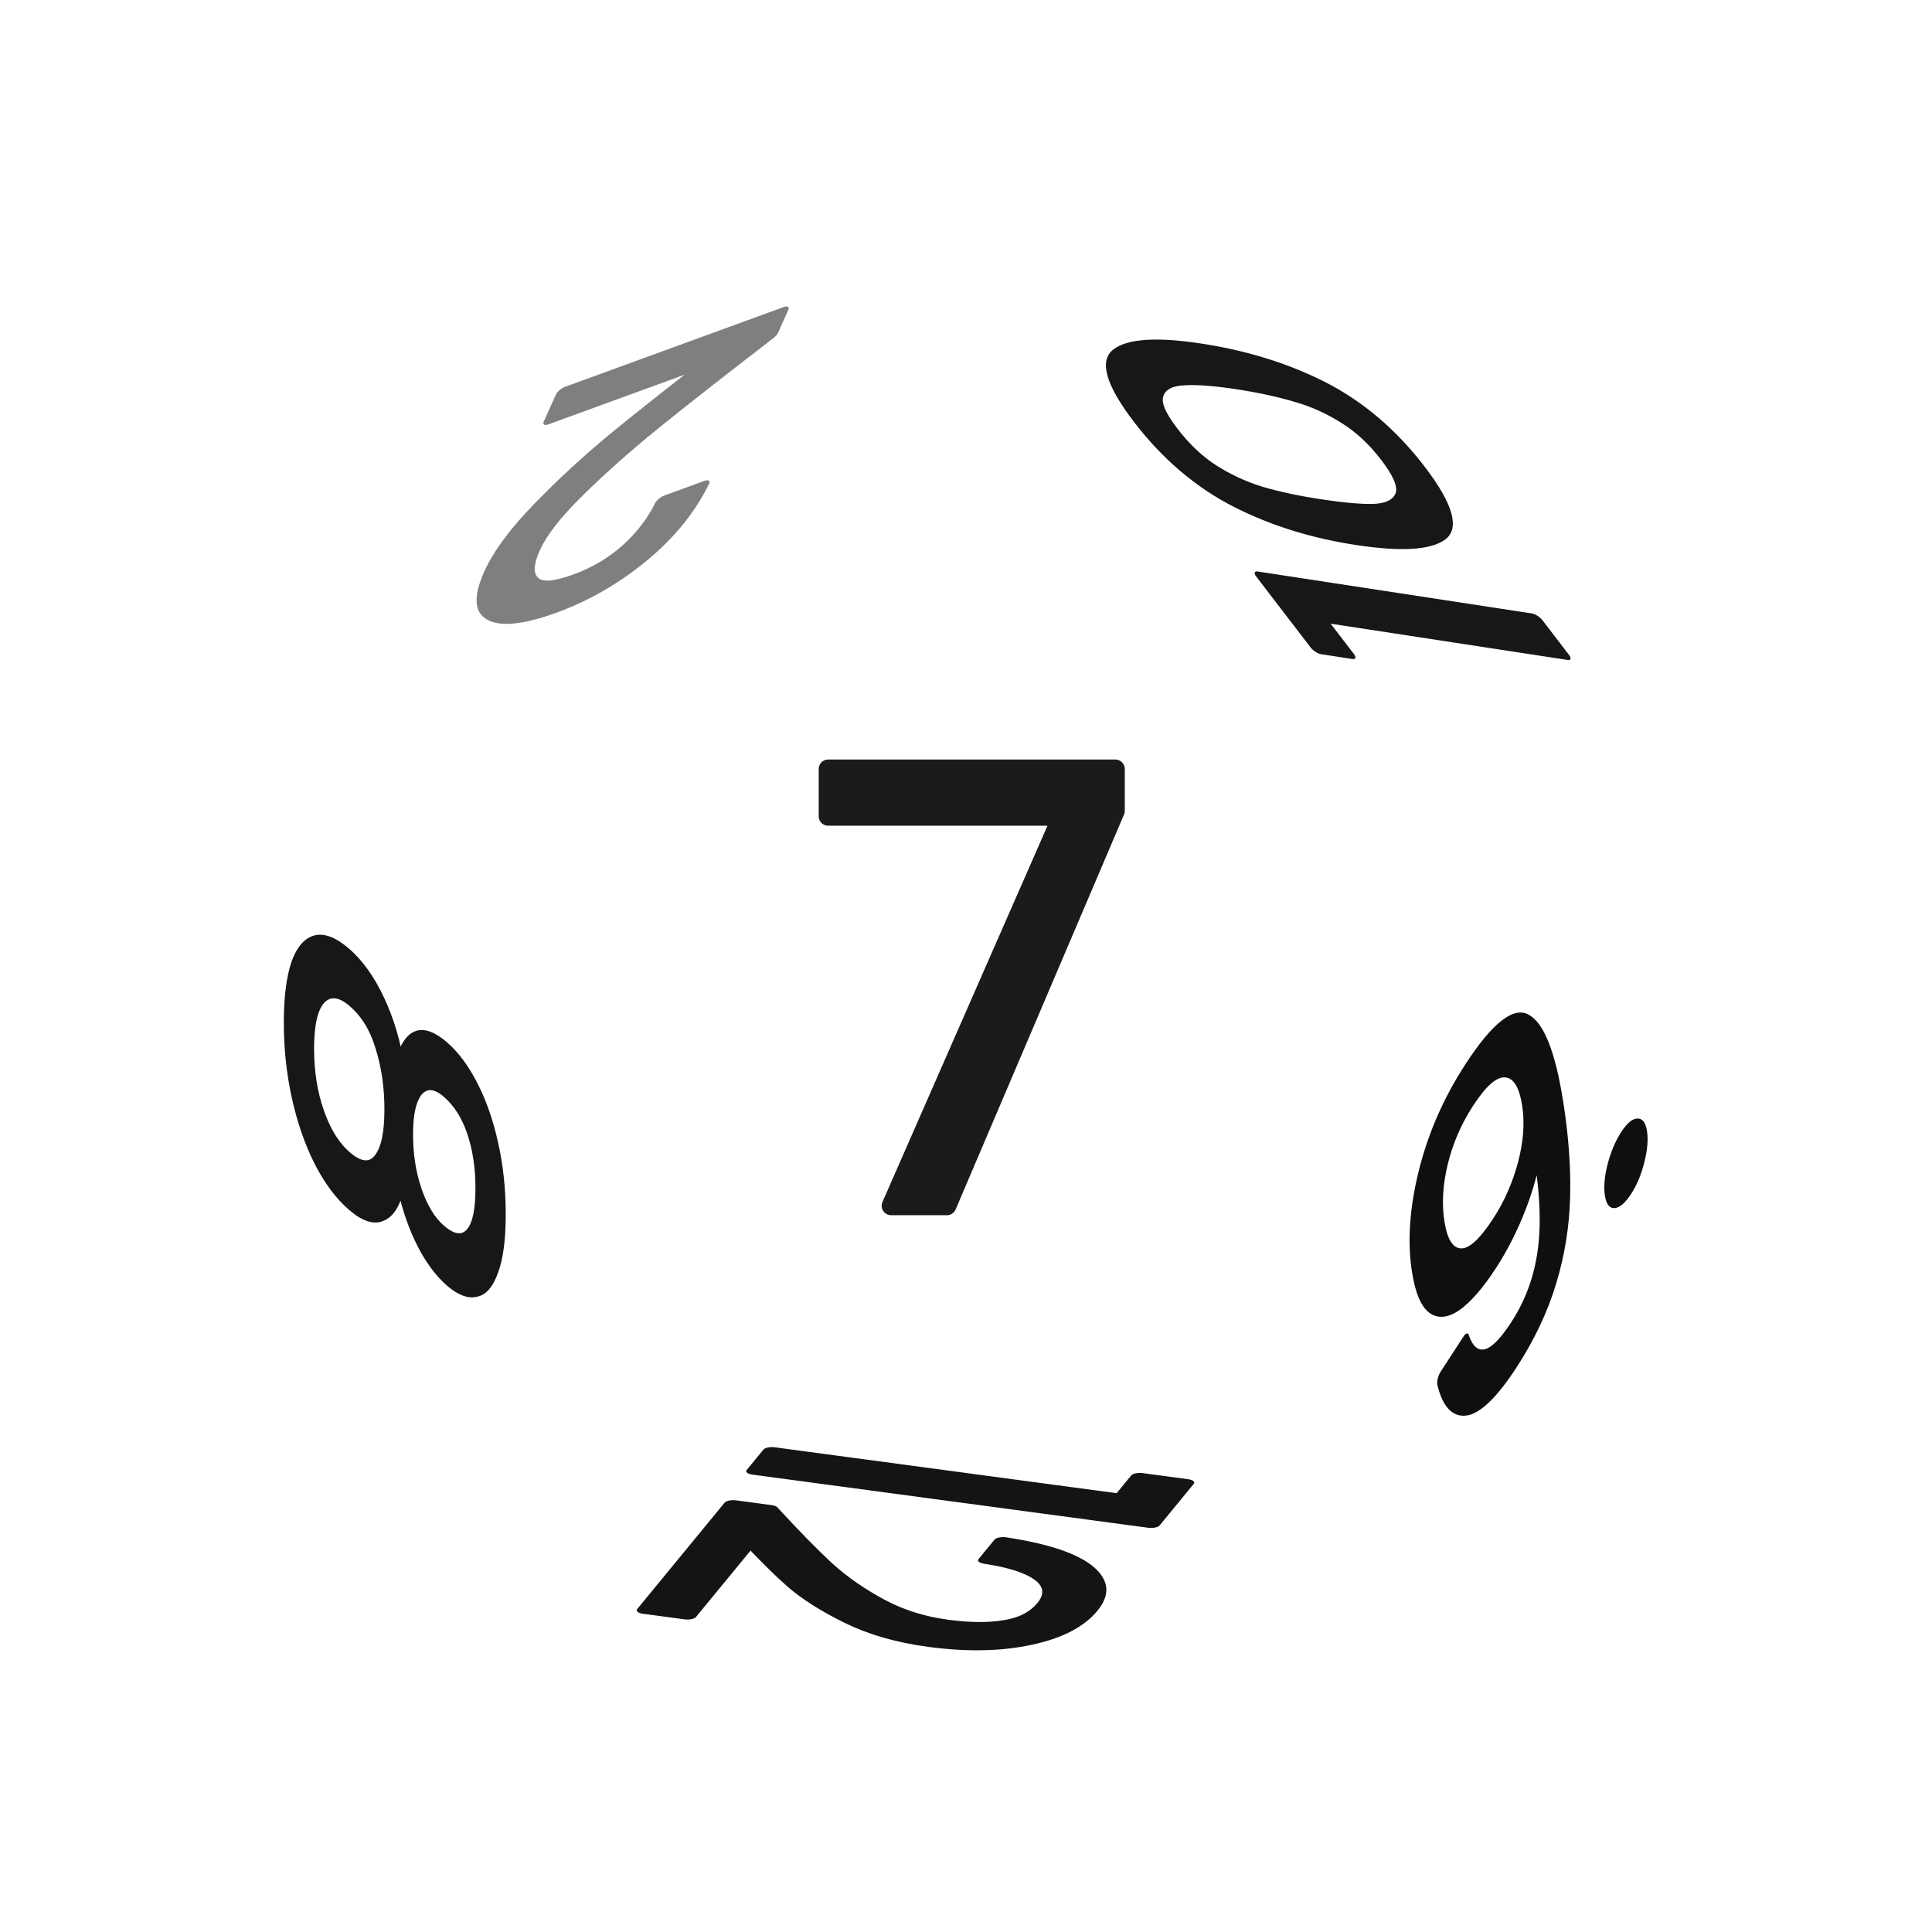
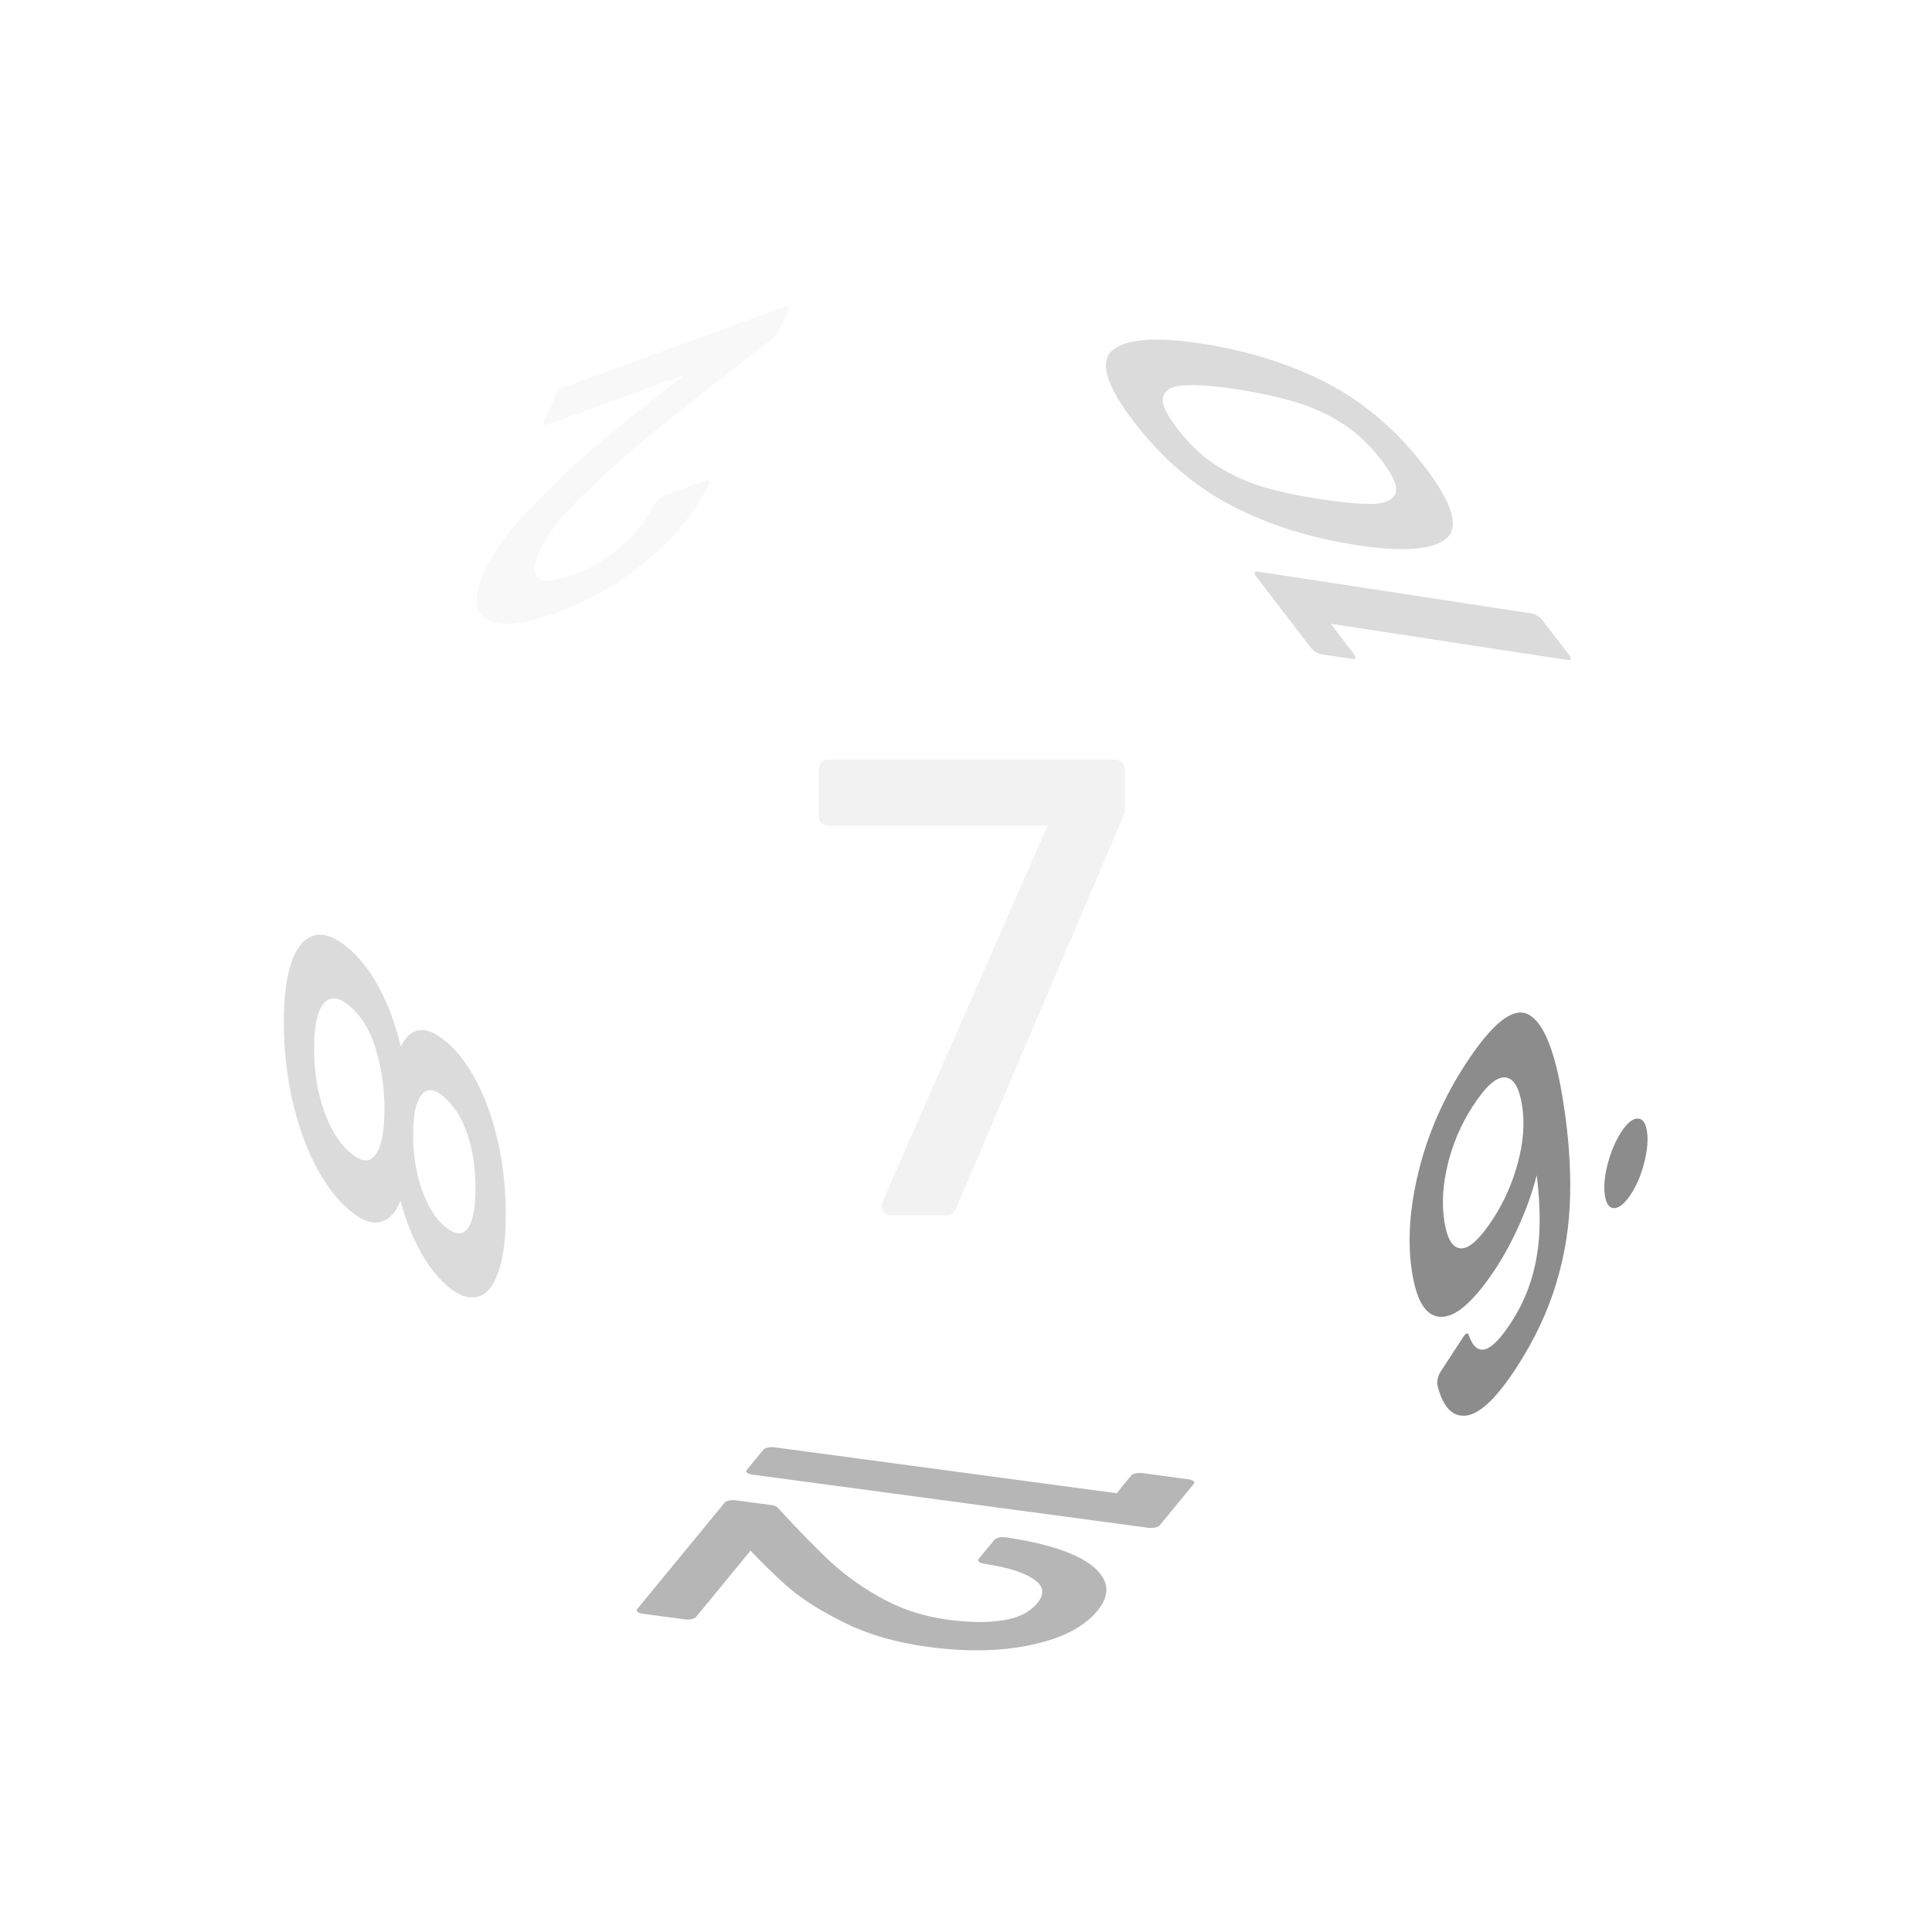
<svg xmlns="http://www.w3.org/2000/svg" viewBox="0 0 25.4 25.4" height="96" width="96">
  <g font-weight="400" font-family="Poppins" letter-spacing="0" word-spacing="0" text-anchor="middle" stroke-linecap="round" stroke-linejoin="round">
    <g style="line-height:1.5;-inkscape-font-specification:Poppins;text-align:center">
-       <path style="-inkscape-font-specification:Poppins;text-align:center" d="M14.663 10.66l-2.214 5.192h-.733l2.246-5.121h-3.074v-.621h3.775z" aria-label="7" font-size="7.964" fill="#1b1b1b" stroke="#1b1b1b" stroke-width=".249" />
+       <path style="-inkscape-font-specification:Poppins;text-align:center" d="M14.663 10.66l-2.214 5.192h-.733l2.246-5.121h-3.074v-.621h3.775z" aria-label="7" font-size="7.964" fill="#f2f2f2" stroke="#f2f2f2" stroke-width=".249" />
    </g>
-     <g style="line-height:1.5;-inkscape-font-specification:Poppins;text-align:center" aria-label="9." font-size="4.851" fill="#101010" stroke="#0f0f0f" stroke-width=".152">
-       <path style="-inkscape-font-specification:Poppins;text-align:center" d="M353.449 506.792q.048.277.223.427.18.15.48.15.403 0 .592-.315.194-.315.184-1.062-.102.218-.34.344-.237.122-.528.122-.325 0-.582-.131-.252-.136-.398-.393-.146-.257-.146-.621 0-.52.301-.835.301-.32.854-.32.68 0 .95.442.277.441.277 1.314 0 .612-.111 1.01-.107.397-.369.606-.257.208-.708.208-.495 0-.771-.266-.277-.267-.316-.68zm.684-.708q.325 0 .533-.199.209-.203.209-.548 0-.364-.204-.587-.204-.223-.572-.223-.34 0-.544.213-.198.214-.198.563 0 .354.198.568.2.213.578.213zM356.15 507.763q-.125 0-.213-.088-.087-.087-.087-.213t.087-.213q.088-.088.214-.088.121 0 .204.088.087.087.087.213t-.087.213q-.083.088-.204.088z" transform="matrix(.74373 -1.14237 .17085 1.08214 -330.2 -127)" />
+     <g style="line-height:1.5;-inkscape-font-specification:Poppins;text-align:center" aria-label="9." font-size="4.851" fill="#8c8c8c" stroke="#8c8c8c" stroke-width=".152">
+       <path style="-inkscape-font-specification:Poppins;text-align:center" d="M347.843 531.193q.049.276.223.427.18.15.48.15.403 0 .592-.315.194-.315.185-1.063-.102.219-.34.345-.238.121-.529.121-.325 0-.582-.13-.252-.137-.398-.394-.145-.257-.145-.62 0-.52.3-.835.301-.32.854-.32.68 0 .951.441.277.442.277 1.315 0 .611-.112 1.009-.106.398-.368.606-.258.209-.709.209-.495 0-.771-.267-.277-.267-.315-.68zm.684-.708q.325 0 .534-.2.208-.203.208-.547 0-.364-.203-.587-.204-.224-.573-.224-.34 0-.543.214-.199.213-.199.563 0 .354.199.567.199.214.577.214zM350.545 532.163q-.126 0-.213-.087t-.087-.214q0-.126.087-.213t.213-.087q.122 0 .204.087.087.087.087.213 0 .127-.087.214-.082.087-.204.087z" transform="matrix(.74373 -1.14237 .17085 1.08214 -330.2 -159.808)" />
    </g>
-     <g style="line-height:1.5;-inkscape-font-specification:Poppins;text-align:center" aria-label="12" font-size="4.822" fill="#141414" stroke="#141414" stroke-width=".151">
-       <path style="-inkscape-font-specification:Poppins;text-align:center" d="M149.354-280.872v-.4h.907v3.486h-.444v-3.086zM150.96-278.138q.612-.492.96-.805.347-.318.583-.66.241-.348.241-.68 0-.314-.154-.492-.15-.184-.487-.184-.328 0-.511.208-.179.202-.193.545h-.425q.02-.54.328-.835.309-.294.796-.294.497 0 .786.275.294.275.294.757 0 .4-.241.781-.236.376-.54.666-.304.284-.777.665h1.66v.367h-2.32z" transform="matrix(-.49582 .60338 -1.49263 -.20043 -330.2 -127)" />
+     <g style="line-height:1.5;-inkscape-font-specification:Poppins;text-align:center" aria-label="12" font-size="4.822" fill="#b6b6b6" stroke="#b6b6b6" stroke-width=".151">
+       <path style="-inkscape-font-specification:Poppins;text-align:center" d="M198.325-297.139v-.4h.906v3.486h-.443v-3.086zM199.93-294.405q.613-.492.96-.805.347-.318.584-.66.24-.348.24-.68 0-.314-.154-.492-.15-.184-.487-.184-.328 0-.51.208-.18.202-.194.545h-.424q.02-.54.328-.835.308-.294.795-.294.497 0 .786.275.295.275.295.757 0 .4-.242.781-.236.376-.54.666-.303.284-.776.665h1.659v.367h-2.32z" transform="matrix(-.49582 .60338 -1.49263 -.20043 -330.2 -159.808)" />
    </g>
    <g style="line-height:1.5;-inkscape-font-specification:Poppins;text-align:center">
-       <path style="-inkscape-font-specification:Poppins;text-align:center" d="M-114.866-437.316q-.272-.107-.417-.31-.145-.204-.145-.495 0-.262.13-.47.131-.213.388-.334.262-.126.63-.126.369 0 .626.126.261.12.392.334.136.208.136.47 0 .281-.15.495-.15.208-.412.31.3.092.475.324.179.228.179.553 0 .315-.155.552-.155.233-.441.364-.281.126-.65.126-.368 0-.65-.126-.275-.13-.43-.364-.156-.237-.156-.552 0-.325.175-.557.174-.233.475-.32zm1.313-.752q0-.295-.194-.455-.193-.16-.533-.16-.334 0-.528.16t-.194.46q0 .272.199.437.203.164.523.164.325 0 .524-.164.203-.17.203-.442zm-.727.946q-.358 0-.586.17-.228.164-.228.498 0 .31.218.5.223.189.596.189.374 0 .592-.19.218-.188.218-.499 0-.324-.223-.494-.223-.174-.587-.174z" transform="matrix(-.0013 1.30307 -.76675 -.66469 -330.2 -127)" aria-label="8" font-size="4.847" fill="#171717" stroke="#171717" stroke-width=".151" />
+       <path style="-inkscape-font-specification:Poppins;text-align:center" d="M-89.71-437.36q-.272-.106-.417-.31-.145-.203-.145-.494 0-.262.13-.47.131-.213.388-.334.262-.126.63-.126.369 0 .625.126.262.12.393.334.136.208.136.47 0 .281-.15.495-.15.208-.412.31.3.092.475.324.179.228.179.553 0 .315-.155.552-.155.233-.441.364-.281.126-.65.126-.368 0-.65-.126-.275-.13-.43-.364-.156-.237-.156-.552 0-.325.175-.557.174-.233.475-.32zm1.313-.75q0-.296-.194-.456-.193-.16-.533-.16-.334 0-.528.16t-.194.46q0 .272.199.437.203.164.523.164.325 0 .524-.164.203-.17.203-.442zm-.727.945q-.358 0-.586.17-.228.164-.228.498 0 .31.218.5.223.189.596.189t.592-.19q.218-.188.218-.499 0-.324-.223-.494-.223-.174-.587-.174z" transform="matrix(-.0013 1.30307 -.76675 -.66469 -330.2 -159.808)" aria-label="8" font-size="4.847" fill="#dbdbdb" stroke="#dbdbdb" stroke-width=".151" />
    </g>
-     <g style="line-height:1.5;-inkscape-font-specification:Poppins;text-align:center" aria-label="10" font-size="4.673" fill="#171717" stroke="#171717" stroke-width=".146">
-       <path style="-inkscape-font-specification:Poppins;text-align:center" d="M-87.933 258.806v-.388h.879v3.379h-.43v-2.991zM-86.325 260.072q0-.803.261-1.252.262-.453.916-.453.65 0 .912.453.261.449.261 1.252 0 .818-.261 1.272-.262.453-.912.453-.654 0-.916-.453-.261-.454-.261-1.272zm1.93 0q0-.406-.056-.687-.052-.285-.22-.458-.163-.172-.477-.172-.317 0-.486.172-.163.173-.22.458-.05.28-.05.687 0 .421.05.706.057.285.22.458.169.173.486.173.314 0 .477-.173.168-.173.22-.458.056-.285.056-.706z" transform="matrix(-.81367 -1.06095 1.06788 .16342 -330.2 -127)" />
+     <g style="line-height:1.5;-inkscape-font-specification:Poppins;text-align:center" aria-label="10" font-size="4.673" fill="#dbdbdb" stroke="#dbdbdb" stroke-width=".146">
+       <path style="-inkscape-font-specification:Poppins;text-align:center" d="M-122.968 232.11v-.387h.878v3.379h-.43v-2.991zM-121.36 233.377q0-.804.261-1.252.262-.453.916-.453.65 0 .911.453.262.448.262 1.252 0 .818-.262 1.271-.261.454-.91.454-.655 0-.917-.454-.262-.453-.262-1.27zm1.93 0q0-.406-.057-.687-.05-.285-.22-.458-.163-.173-.476-.173-.318 0-.486.173-.163.173-.22.458-.05.28-.05.687 0 .42.05.706.057.285.22.458.168.173.486.173.313 0 .477-.173.168-.173.22-.458.056-.285.056-.706z" transform="matrix(-.81367 -1.06095 1.06788 .16342 -330.2 -159.808)" />
    </g>
    <g style="line-height:1.5;-inkscape-font-specification:Poppins;text-align:center">
-       <path style="-inkscape-font-specification:Poppins;text-align:center" d="M-384.01-317.92q.61-.488.955-.8.345-.317.58-.658.24-.345.24-.676 0-.312-.153-.49-.15-.182-.485-.182-.326 0-.509.206-.177.202-.192.543h-.422q.02-.538.326-.83.308-.293.792-.293.494 0 .782.273.293.274.293.754 0 .398-.24.777-.235.374-.537.662-.303.283-.773.662h1.65v.365h-2.307z" transform="matrix(-1.244 .4538 .4321 -.96148 -330.2 -127)" aria-label="2" font-size="4.798" fill="#7f7f7f" stroke="#7f7f7f" stroke-width=".15" />
+       <path style="-inkscape-font-specification:Poppins;text-align:center" d="M-398.187-358.733q.61-.49.955-.801.345-.317.58-.657.24-.346.24-.677 0-.312-.153-.49-.149-.182-.485-.182-.326 0-.508.207-.178.201-.192.542h-.423q.02-.537.327-.83.307-.293.791-.293.495 0 .782.274.293.273.293.753 0 .398-.24.777-.235.374-.537.662-.302.283-.773.663h1.65v.364h-2.307z" transform="matrix(-1.244 .4538 .4321 -.96148 -330.2 -159.808)" aria-label="2" font-size="4.798" fill="#f8f8f8" stroke="#f8f8f8" stroke-width=".15" />
    </g>
  </g>
</svg>
